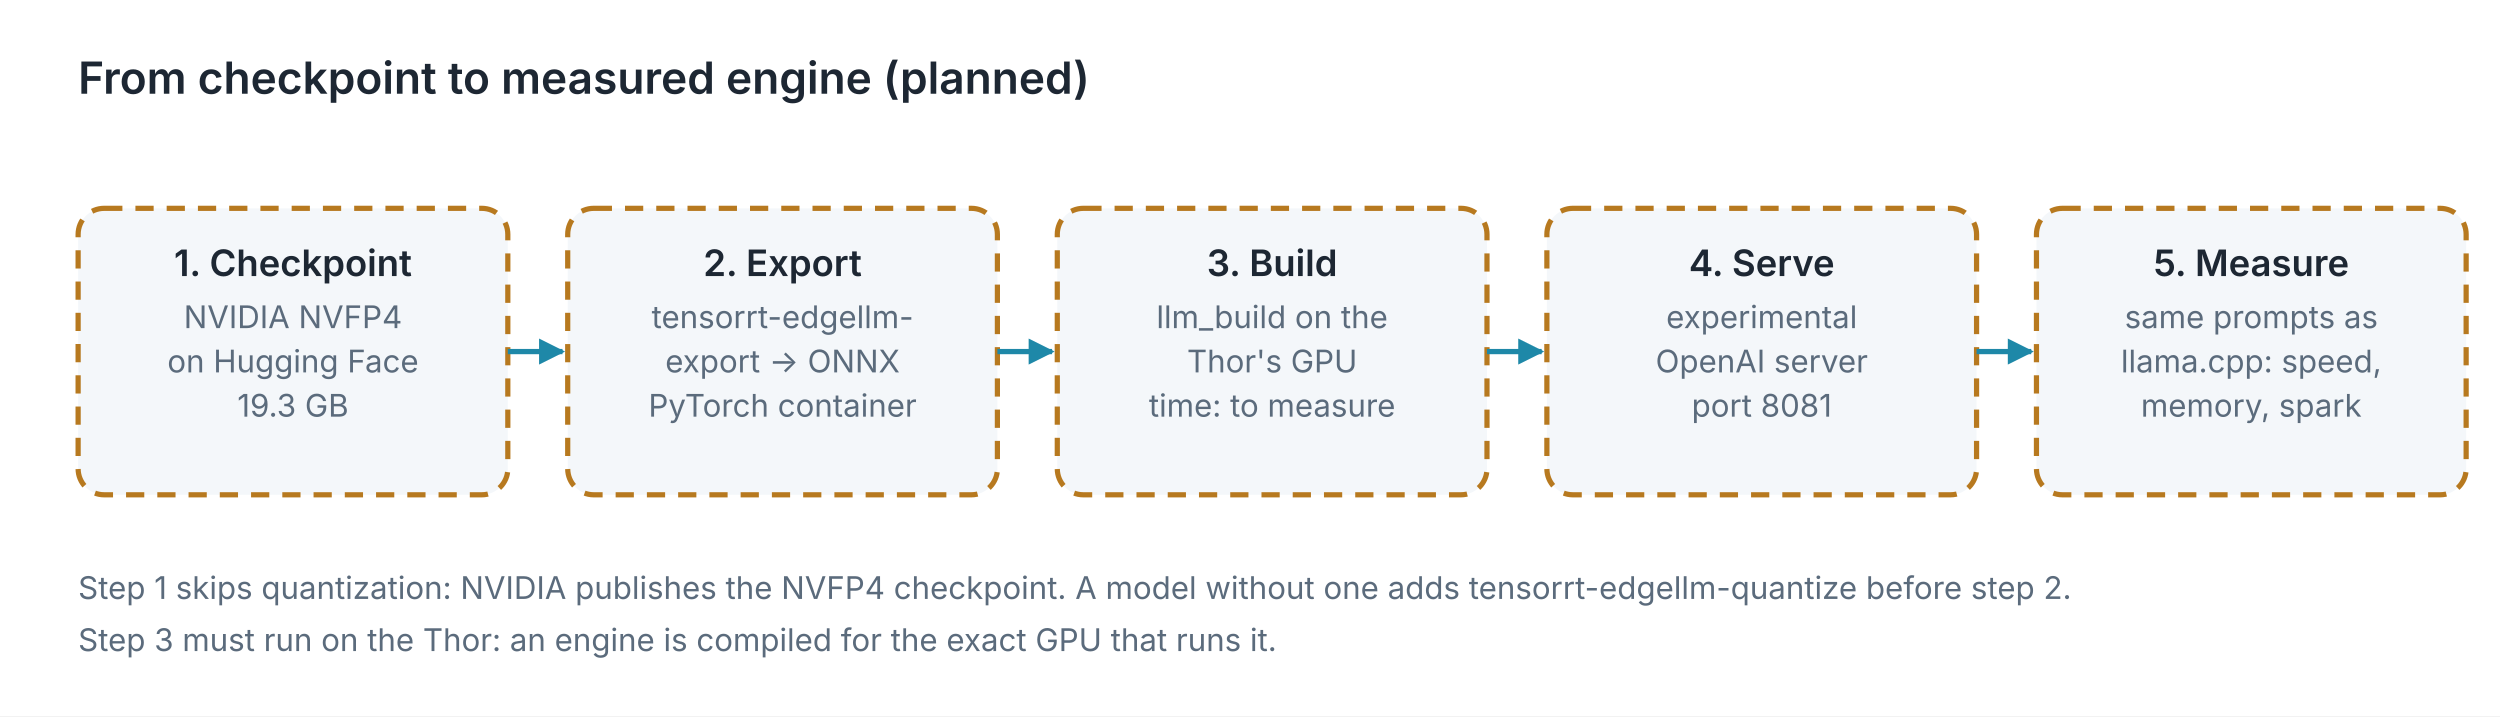
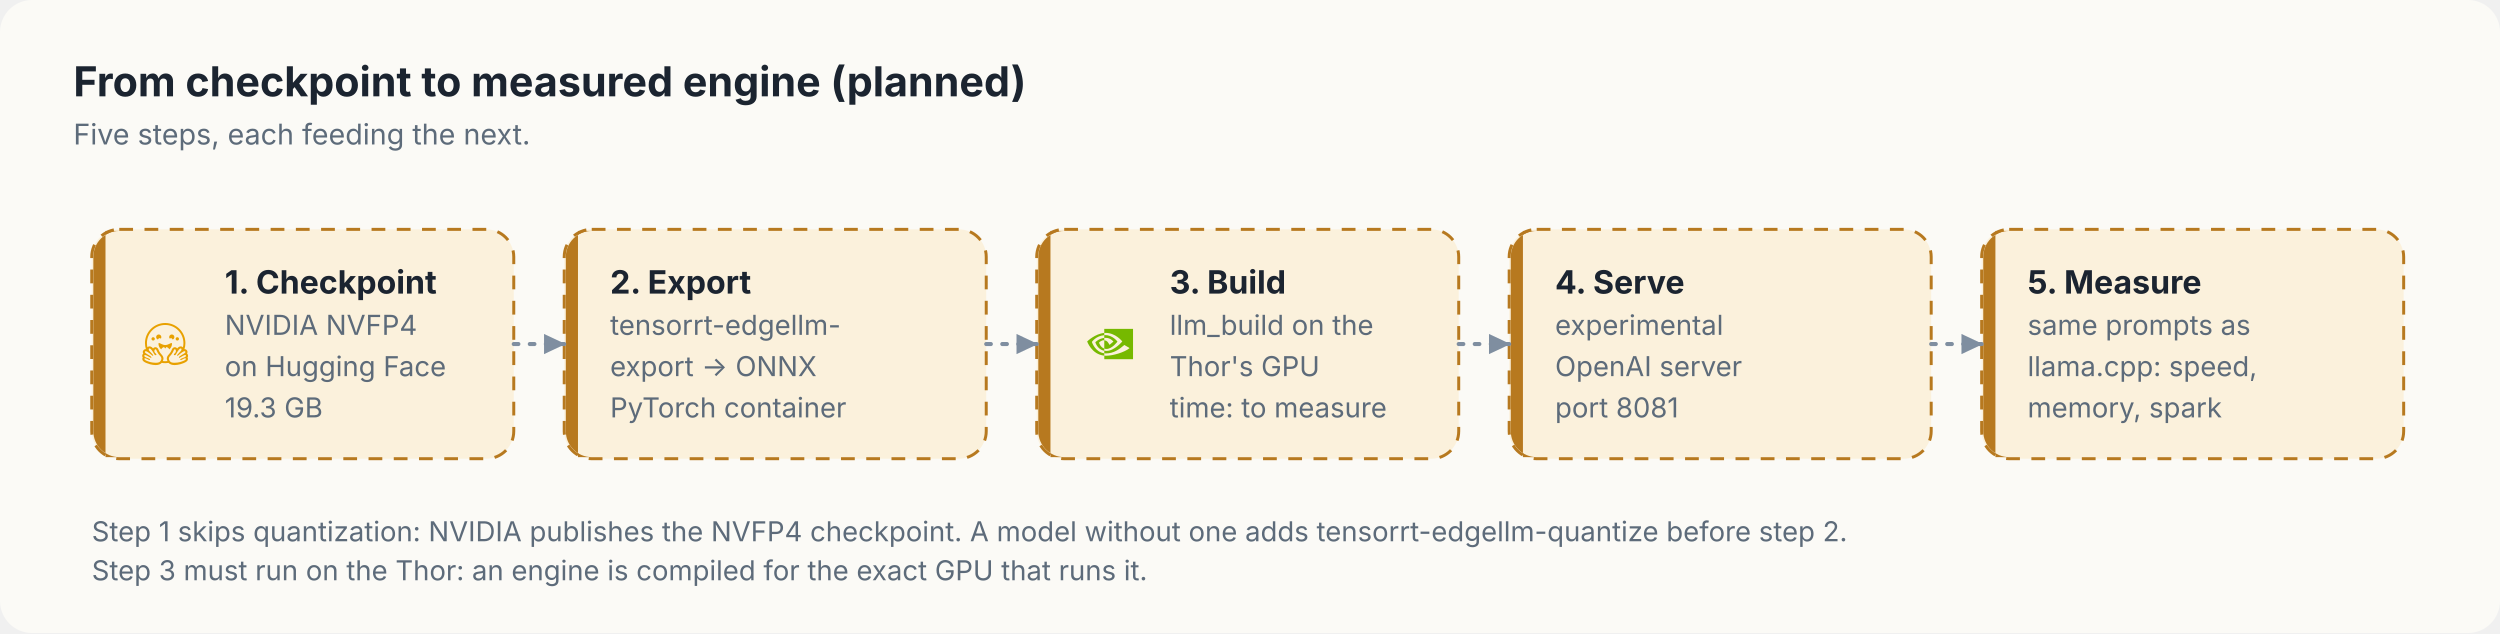
- <svg xmlns="http://www.w3.org/2000/svg" viewBox="0 0 960 275" width="960" height="275" role="img" aria-label="Planned pipeline: NVIDIA's NVFP4 checkpoint from Hugging Face, exported to ONNX with tensorrt-edgellm-export, built into a TensorRT engine on the Thor with llm_build, served by the experimental OpenAI-compatible server on port 8081, and measured against llama.cpp with the same prompts.">
+ <svg xmlns="http://www.w3.org/2000/svg" viewBox="0 0 1090 276" width="1090" height="276" role="img" aria-label="Planned pipeline: NVIDIA's NVFP4 checkpoint from Hugging Face, exported to ONNX with tensorrt-edgellm-export, built into a TensorRT engine on the Thor with llm_build, served by the experimental OpenAI-compatible server on port 8081, and measured against llama.cpp with the same prompts.">
  <style>
-     text { font-family: Inter, "Segoe UI", Helvetica, Arial, sans-serif; }
-     .title { fill: #1D2733; font-size: 17px; font-weight: 600; }
-     .name { fill: #1D2733; font-size: 14px; font-weight: 600; }
-     .note { fill: #5B6B7C; font-size: 12px; }
-     .label { fill: #1E88A8; font-size: 12px; }
-     .warn { fill: #D9542B; font-size: 12px; }
-     .num { fill: #1D2733; font-size: 12px; font-weight: 600; }
-     .mono { font-family: "JetBrains Mono", Menlo, monospace; }
-     .box { fill: #F4F7FA; stroke-width: 2; }
-     .built { stroke: #4E8A16; }
-     .planned { fill: #F4F7FA; stroke: #B7791F; stroke-width: 2; stroke-dasharray: 7 5; }
-     .outside { fill: #F7F9FB; stroke: #3B6FD4; stroke-width: 2; }
-     .zone { fill: none; stroke: #8A99AB; stroke-width: 1.5; stroke-dasharray: 6 5; }
-     .zonelabel { fill: #5B6B7C; font-size: 12px; font-weight: 600; }
-     .idle { fill: #FFFFFF; stroke: #8A99AB; stroke-width: 2; stroke-dasharray: 6 5; }
-     .flow { stroke: #1E88A8; stroke-width: 2; fill: none; stroke-linejoin: round; }
-     .deny { stroke: #D9542B; stroke-width: 2; fill: none; stroke-dasharray: 5 4; stroke-linejoin: round; }
+     text { font-family: Inter, "Segoe UI", "Helvetica Neue", Helvetica, Arial, sans-serif; fill: #1B2430; }
+     .title { font-size: 18px; font-weight: 650; }
+     .lede { font-size: 12.5px; fill: #5D6B7A; }
+     .name { font-size: 14px; font-weight: 650; }
+     .sub { font-size: 12px; fill: #5D6B7A; }
+     .note { font-size: 12px; fill: #5D6B7A; }
+     .tab { font-size: 11.5px; font-weight: 650; letter-spacing: 0.04em; fill: #5D6B7A; }
+     .mono { font-family: "JetBrains Mono", "SF Mono", Menlo, Consolas, monospace; font-size: 12px; }
+     .dim { fill: #8794A3; }
+     .strong { font-weight: 700; }
+     .trap { fill: #CF4526; font-weight: 700; }
+     .pill { font-size: 11px; font-weight: 600; }
+     .wire { fill: none; stroke: #3F5873; stroke-width: 1.8; stroke-linecap: round; stroke-linejoin: round; }
+     .wire.danger { stroke: #CF4526; stroke-dasharray: 6 5; }
+     .wire.idle { stroke: #7F8EA0; stroke-dasharray: 2 5; }
  </style>
  <defs>
-     <marker id="arrow" viewBox="0 0 10 10" refX="9" refY="5" markerUnits="userSpaceOnUse" markerWidth="10" markerHeight="10" orient="auto">
-       <path d="M0,0 L10,5 L0,10 Z" fill="#1E88A8" />
+     <filter id="lift" x="-10%" y="-10%" width="120%" height="135%">
+       <feDropShadow dx="0" dy="2" stdDeviation="3" flood-color="#1B2430" flood-opacity="0.13" />
+     </filter>
+     <marker id="head" viewBox="0 0 10 10" refX="8.5" refY="5" markerUnits="userSpaceOnUse" markerWidth="11" markerHeight="11" orient="auto">
+       <path d="M0.5,1 L9,5 L0.5,9 Z" fill="#3F5873" />
    </marker>
-     <marker id="arrow-deny" viewBox="0 0 10 10" refX="9" refY="5" markerUnits="userSpaceOnUse" markerWidth="10" markerHeight="10" orient="auto">
-       <path d="M0,0 L10,5 L0,10 Z" fill="#D9542B" />
+     <marker id="head-danger" viewBox="0 0 10 10" refX="8.5" refY="5" markerUnits="userSpaceOnUse" markerWidth="11" markerHeight="11" orient="auto">
+       <path d="M0.5,1 L9,5 L0.5,9 Z" fill="#CF4526" />
+     </marker>
+     <marker id="head-idle" viewBox="0 0 10 10" refX="8.5" refY="5" markerUnits="userSpaceOnUse" markerWidth="11" markerHeight="11" orient="auto">
+       <path d="M0.5,1 L9,5 L0.5,9 Z" fill="#7F8EA0" />
    </marker>
  </defs>
-   <rect width="960" height="275" fill="#FFFFFF" />
-   <text x="30" y="36" class="title">From checkpoint to measured engine (planned)</text>
-   <rect x="30" y="80" width="165" height="110" rx="10" class="planned" />
-   <text x="112.5" y="106" class="name" text-anchor="middle">1. Checkpoint</text>
-   <text x="112.5" y="126" class="note" text-anchor="middle">NVIDIA NVFP4</text>
-   <text x="112.5" y="143" class="note" text-anchor="middle">on Hugging Face</text>
-   <text x="112.5" y="160" class="note" text-anchor="middle">19.3 GB</text>
-   <path class="flow" d="M195,135 L216,135" marker-end="url(#arrow)" />
-   <rect x="218" y="80" width="165" height="110" rx="10" class="planned" />
-   <text x="300.5" y="106" class="name" text-anchor="middle">2. Export</text>
-   <text x="300.5" y="126" class="note" text-anchor="middle">tensorrt-edgellm-</text>
-   <text x="300.5" y="143" class="note" text-anchor="middle">export → ONNX</text>
-   <text x="300.5" y="160" class="note" text-anchor="middle">PyTorch container</text>
-   <path class="flow" d="M383,135 L404,135" marker-end="url(#arrow)" />
-   <rect x="406" y="80" width="165" height="110" rx="10" class="planned" />
-   <text x="488.5" y="106" class="name" text-anchor="middle">3. Build</text>
-   <text x="488.5" y="126" class="note" text-anchor="middle">llm_build on the</text>
-   <text x="488.5" y="143" class="note" text-anchor="middle">Thor's GPU</text>
-   <text x="488.5" y="160" class="note" text-anchor="middle">time: to measure</text>
-   <path class="flow" d="M571,135 L592,135" marker-end="url(#arrow)" />
-   <rect x="594" y="80" width="165" height="110" rx="10" class="planned" />
-   <text x="676.5" y="106" class="name" text-anchor="middle">4. Serve</text>
-   <text x="676.5" y="126" class="note" text-anchor="middle">experimental</text>
-   <text x="676.5" y="143" class="note" text-anchor="middle">OpenAI server</text>
-   <text x="676.5" y="160" class="note" text-anchor="middle">port 8081</text>
-   <path class="flow" d="M759,135 L780,135" marker-end="url(#arrow)" />
-   <rect x="782" y="80" width="165" height="110" rx="10" class="planned" />
-   <text x="864.5" y="106" class="name" text-anchor="middle">5. Measure</text>
-   <text x="864.5" y="126" class="note" text-anchor="middle">same prompts as</text>
-   <text x="864.5" y="143" class="note" text-anchor="middle">llama.cpp: speed,</text>
-   <text x="864.5" y="160" class="note" text-anchor="middle">memory, spark</text>
-   <text x="30" y="230" class="note">Step 1 skips quantization: NVIDIA publishes the NVFP4 checkpoint. A model without one adds tensorrt-edgellm-quantize before step 2.</text>
-   <text x="30" y="250" class="note">Step 3 must run on the Thor: an engine is compiled for the exact GPU that runs it.</text>
+   <rect width="1090" height="276" rx="14" fill="#FBFAF6" />
+   <text x="32.0" y="42.0" class="title" text-anchor="start" xml:space="preserve">From checkpoint to measured engine (planned)</text>
+   <text x="32.0" y="63.0" class="lede" text-anchor="start" xml:space="preserve">Five steps, each feeding the next.</text>
+   <rect x="40" y="100" width="184" height="100" rx="12" fill="#FBF1DC" stroke="#B7791F" stroke-dasharray="6 5" stroke-width="1.3" />
+   <path d="M52,100.7 H46 V199.3 H52 A11.3,11.3 0 0 1 40.7,188 V112 A11.3,11.3 0 0 1 52,100.7 Z" fill="#B7791F" />
+   <rect x="56" y="134.0" width="32" height="32" rx="8" fill="#FBF1DC" />
+   <g transform="translate(62.0,140.0) scale(0.8333)">
+     <path d="M1.445 11.506c0 1.102.167 2.159.485 3.156-.038-.003-.069-.006-.106-.006-.421 0-.801.16-1.07.451-.345.374-.498.834-.432 1.293a1.576 1.576 0 0 0 .215.598c-.232.186-.402.446-.484.758-.065.245-.131.754.215 1.279a1.455 1.455 0 0 0-.062.105c-.208.392-.221.837-.037 1.25.278.626.97 1.117 2.313 1.647.836.329 1.599.541 1.606.543 1.105.285 2.104.428 2.969.428 1.417 0 2.475-.385 3.152-1.145 1.538.265 2.791.14 3.592.006.677.755 1.733 1.139 3.147 1.139.865 0 1.864-.143 2.969-.428.007-.002.77-.214 1.606-.543 1.343-.529 2.034-1.021 2.313-1.647.184-.413.171-.858-.037-1.25a1.468 1.468 0 0 0-.063-.106c.346-.525.28-1.035.215-1.279-.083-.312-.253-.571-.484-.758.11-.182.183-.379.215-.598.067-.46-.086-.919-.432-1.293-.269-.291-.649-.451-1.07-.451-.021 0-.038.001-.059.002.316-.997.485-2.052.485-3.152 0-5.807-4.736-10.514-10.579-10.514-5.843 0-10.579 4.707-10.579 10.514Zm10.579-9.483c5.273 0 9.548 4.246 9.548 9.483a9.42 9.42 0 0 1-.27 2.236c-.004-.005-.008-.011-.012-.016-.274-.326-.668-.506-1.107-.506-.352 0-.714.116-1.076.344-.24.152-.506.422-.779.76-.253-.349-.608-.583-1.014-.646a1.517 1.517 0 0 0-.234-.018c-.926 0-1.483.799-1.694 1.518-.105.243-.607 1.348-1.361 2.098-1.168 1.16-1.446 2.353-.84 3.638-.843.103-1.584.093-2.365-.006.591-1.212.363-2.439-.843-3.632-.755-.75-1.257-1.855-1.361-2.098-.211-.718-.767-1.518-1.694-1.518-.078 0-.157.005-.234.018-.406.063-.76.297-1.014.646-.274-.338-.539-.608-.779-.76-.362-.228-.724-.344-1.076-.344-.427 0-.809.171-1.082.479a9.421 9.421 0 0 1-.26-2.194c0-5.237 4.275-9.483 9.547-9.483zM8.644 7.004c-.484.004-.95.267-1.193.723-.354.663-.101 1.487.565 1.84.351.186.488-.526.836-.648.311-.11.841.399 1.008.086.354-.663.102-1.487-.562-1.84a1.366 1.366 0 0 0-.652-.16Zm6.84 0c-.22-.002-.443.05-.65.16-.665.353-.918 1.177-.565 1.84.167.313.697-.196 1.008-.086.348.122.487.835.838.648.665-.353.916-1.177.562-1.84-.243-.456-.71-.718-1.193-.723Zm-9.757 1.418a.877.877 0 0 0-.877.877c0 .485.393.877.877.877a.877.877 0 0 0 .877-.877.877.877 0 0 0-.877-.877zm12.643 0c-.484 0-.879.393-.879.877 0 .485.395.877.879.877a.877.877 0 0 0 .877-.877.877.877 0 0 0-.877-.877zM8.793 11.459c-.179-.003-.279.111-.279.416 0 .81.387 2.125 1.428 2.924.207-.712 1.345-1.283 1.508-1.201.232.117.219.442.607.727.388-.285.374-.61.606-.727.163-.082 1.301.489 1.508 1.201 1.04-.799 1.428-2.114 1.428-2.924 0-1.221-1.583.64-3.541.648-1.469-.006-2.727-1.056-3.264-1.065zM4.312 14.477c.579.365 1.696 2.275 2.106 3.018.137.249.371.354.582.354.419 0 .747-.414.039-.94-1.064-.791-.691-2.085-.184-2.164a.43.43 0 0 1 .066-.004c.462 0 .666.789.666.789s.596 1.49 1.621 2.508c.942.936 1.062 1.703.496 2.666-.016-.004-.016.024-.148.215-.185.267-.432.469-.719.615-.506.227-1.14.27-1.783.27-1.037 0-2.102-.182-2.697-.336-.029-.007-3.651-.957-3.192-1.822.077-.145.203-.203.363-.203.646 0 1.823.955 2.328.955.113 0 .196-.086.229-.203.225-.804-3.279-1.052-2.985-2.164.052-.197.193-.276.391-.275.854 0 2.77 1.492 3.172 1.492.031 0 .052-.009.065-.027.201-.323.11-.587-1.309-1.44-1.418-.853-2.432-1.329-1.865-1.942.065-.071.157-.102.27-.102.861 0 2.895 1.84 2.895 1.84s.549.568.881.568c.076 0 .142-.032.185-.105.235-.395-2.186-2.218-2.322-2.971-.093-.51.064-.768.355-.768-.001.008.17-.029.494.176zm16.226.592c-.137.753-2.558 2.576-2.322 2.971.044.074.109.105.185.105.332 0 .881-.568.881-.568s2.034-1.84 2.895-1.84c.112 0 .204.031.27.102.566.613-.447 1.088-1.865 1.942-1.418.853-1.51 1.117-1.309 1.44.012.019.034.027.064.027.402 0 2.318-1.492 3.172-1.492.198-0.0.339.079.391.275.294 1.112-3.209 1.36-2.985 2.164.033.117.116.203.229.203.505 0 1.682-.955 2.328-.955.16 0 .286.058.363.203.459.866-3.162 1.815-3.192 1.822-.596.153-1.661.336-2.697.336-.635 0-1.261-.041-1.764-.26-.295-.147-.549-.352-.738-.625-.041-.068-.103-.148-.143-.205-.573-.968-.455-1.737.49-2.676 1.025-1.018 1.621-2.508 1.621-2.508s.204-.789.666-.789a.432.432 0 0 1 .067.004c.508.08.88 1.373-.184 2.164-.707.526-.38.94.039.94.211 0 .445-.105.582-.353.409-.743 1.526-2.653 2.106-3.018.559-.352.99-.182.85.592z" fill="#E8A100" fill-rule="evenodd" />
+   </g>
+   <text x="98.0" y="128.0" class="name" text-anchor="start" xml:space="preserve">1. Checkpoint</text>
+   <text x="98.0" y="146.0" class="sub" text-anchor="start" xml:space="preserve">NVIDIA NVFP4</text>
+   <text x="98.0" y="164.0" class="sub" text-anchor="start" xml:space="preserve">on Hugging Face</text>
+   <text x="98.0" y="182.0" class="sub" text-anchor="start" xml:space="preserve">19.3 GB</text>
+   <rect x="246" y="100" width="184" height="100" rx="12" fill="#FBF1DC" stroke="#B7791F" stroke-dasharray="6 5" stroke-width="1.3" />
+   <path d="M258,100.7 H252 V199.3 H258 A11.3,11.3 0 0 1 246.7,188 V112 A11.3,11.3 0 0 1 258,100.7 Z" fill="#B7791F" />
+   <text x="266.0" y="128.0" class="name" text-anchor="start" xml:space="preserve">2. Export</text>
+   <text x="266.0" y="146.0" class="sub" text-anchor="start" xml:space="preserve">tensorrt-edgellm-</text>
+   <text x="266.0" y="164.0" class="sub" text-anchor="start" xml:space="preserve">export → ONNX</text>
+   <text x="266.0" y="182.0" class="sub" text-anchor="start" xml:space="preserve">PyTorch container</text>
+   <path class="wire idle" d="M224,150 L246,150" marker-end="url(#head-idle)" />
+   <rect x="452" y="100" width="184" height="100" rx="12" fill="#FBF1DC" stroke="#B7791F" stroke-dasharray="6 5" stroke-width="1.3" />
+   <path d="M464,100.7 H458 V199.3 H464 A11.3,11.3 0 0 1 452.7,188 V112 A11.3,11.3 0 0 1 464,100.7 Z" fill="#B7791F" />
+   <rect x="468" y="134.0" width="32" height="32" rx="8" fill="#FBF1DC" />
+   <g transform="translate(474.0,140.0) scale(0.8333)">
+     <path d="M8.948 8.798v-1.43a6.7 6.7 0 0 1 .424-.018c3.922-.124 6.493 3.374 6.493 3.374s-2.774 3.851-5.75 3.851c-.398 0-.787-.062-1.158-.185v-4.346c1.528.185 1.837.857 2.747 2.385l2.04-1.714s-1.492-1.952-4-1.952a6.016 6.016 0 0 0-.796.035m0-4.735v2.138l.424-.027c5.45-.185 9.01 4.47 9.01 4.47s-4.08 4.964-8.33 4.964c-.37 0-.733-.035-1.095-.097v1.325c.3.035.61.062.91.062 3.957 0 6.82-2.023 9.593-4.408.459.371 2.34 1.263 2.73 1.652-2.633 2.208-8.772 3.984-12.253 3.984-.335 0-.653-.018-.971-.053v1.864H24V4.063zm0 10.326v1.131c-3.657-.654-4.673-4.46-4.673-4.46s1.758-1.944 4.673-2.262v1.237H8.94c-1.528-.186-2.73 1.245-2.73 1.245s.68 2.412 2.739 3.11M2.456 10.9s2.164-3.197 6.5-3.533V6.201C4.153 6.59 0 10.653 0 10.653s2.35 6.802 8.948 7.42v-1.237c-4.84-.6-6.492-5.936-6.492-5.936z" fill="#76B900" fill-rule="evenodd" />
+   </g>
+   <text x="510.0" y="128.0" class="name" text-anchor="start" xml:space="preserve">3. Build</text>
+   <text x="510.0" y="146.0" class="sub" text-anchor="start" xml:space="preserve">llm_build on the</text>
+   <text x="510.0" y="164.0" class="sub" text-anchor="start" xml:space="preserve">Thor's GPU</text>
+   <text x="510.0" y="182.0" class="sub" text-anchor="start" xml:space="preserve">time: to measure</text>
+   <path class="wire idle" d="M430,150 L452,150" marker-end="url(#head-idle)" />
+   <rect x="658" y="100" width="184" height="100" rx="12" fill="#FBF1DC" stroke="#B7791F" stroke-dasharray="6 5" stroke-width="1.3" />
+   <path d="M670,100.7 H664 V199.3 H670 A11.3,11.3 0 0 1 658.7,188 V112 A11.3,11.3 0 0 1 670,100.7 Z" fill="#B7791F" />
+   <text x="678.0" y="128.0" class="name" text-anchor="start" xml:space="preserve">4. Serve</text>
+   <text x="678.0" y="146.0" class="sub" text-anchor="start" xml:space="preserve">experimental</text>
+   <text x="678.0" y="164.0" class="sub" text-anchor="start" xml:space="preserve">OpenAI server</text>
+   <text x="678.0" y="182.0" class="sub" text-anchor="start" xml:space="preserve">port 8081</text>
+   <path class="wire idle" d="M636,150 L658,150" marker-end="url(#head-idle)" />
+   <rect x="864" y="100" width="184" height="100" rx="12" fill="#FBF1DC" stroke="#B7791F" stroke-dasharray="6 5" stroke-width="1.3" />
+   <path d="M876,100.7 H870 V199.3 H876 A11.3,11.3 0 0 1 864.7,188 V112 A11.3,11.3 0 0 1 876,100.7 Z" fill="#B7791F" />
+   <text x="884.0" y="128.0" class="name" text-anchor="start" xml:space="preserve">5. Measure</text>
+   <text x="884.0" y="146.0" class="sub" text-anchor="start" xml:space="preserve">same prompts as</text>
+   <text x="884.0" y="164.0" class="sub" text-anchor="start" xml:space="preserve">llama.cpp: speed,</text>
+   <text x="884.0" y="182.0" class="sub" text-anchor="start" xml:space="preserve">memory, spark</text>
+   <path class="wire idle" d="M842,150 L864,150" marker-end="url(#head-idle)" />
+   <text x="40.0" y="236.0" class="note" text-anchor="start" xml:space="preserve">Step 1 skips quantization: NVIDIA publishes the NVFP4 checkpoint. A model without one adds tensorrt-edgellm-quantize before step 2.</text>
+   <text x="40.0" y="253.0" class="note" text-anchor="start" xml:space="preserve">Step 3 must run on the Thor: an engine is compiled for the exact GPU that runs it.</text>
</svg>
